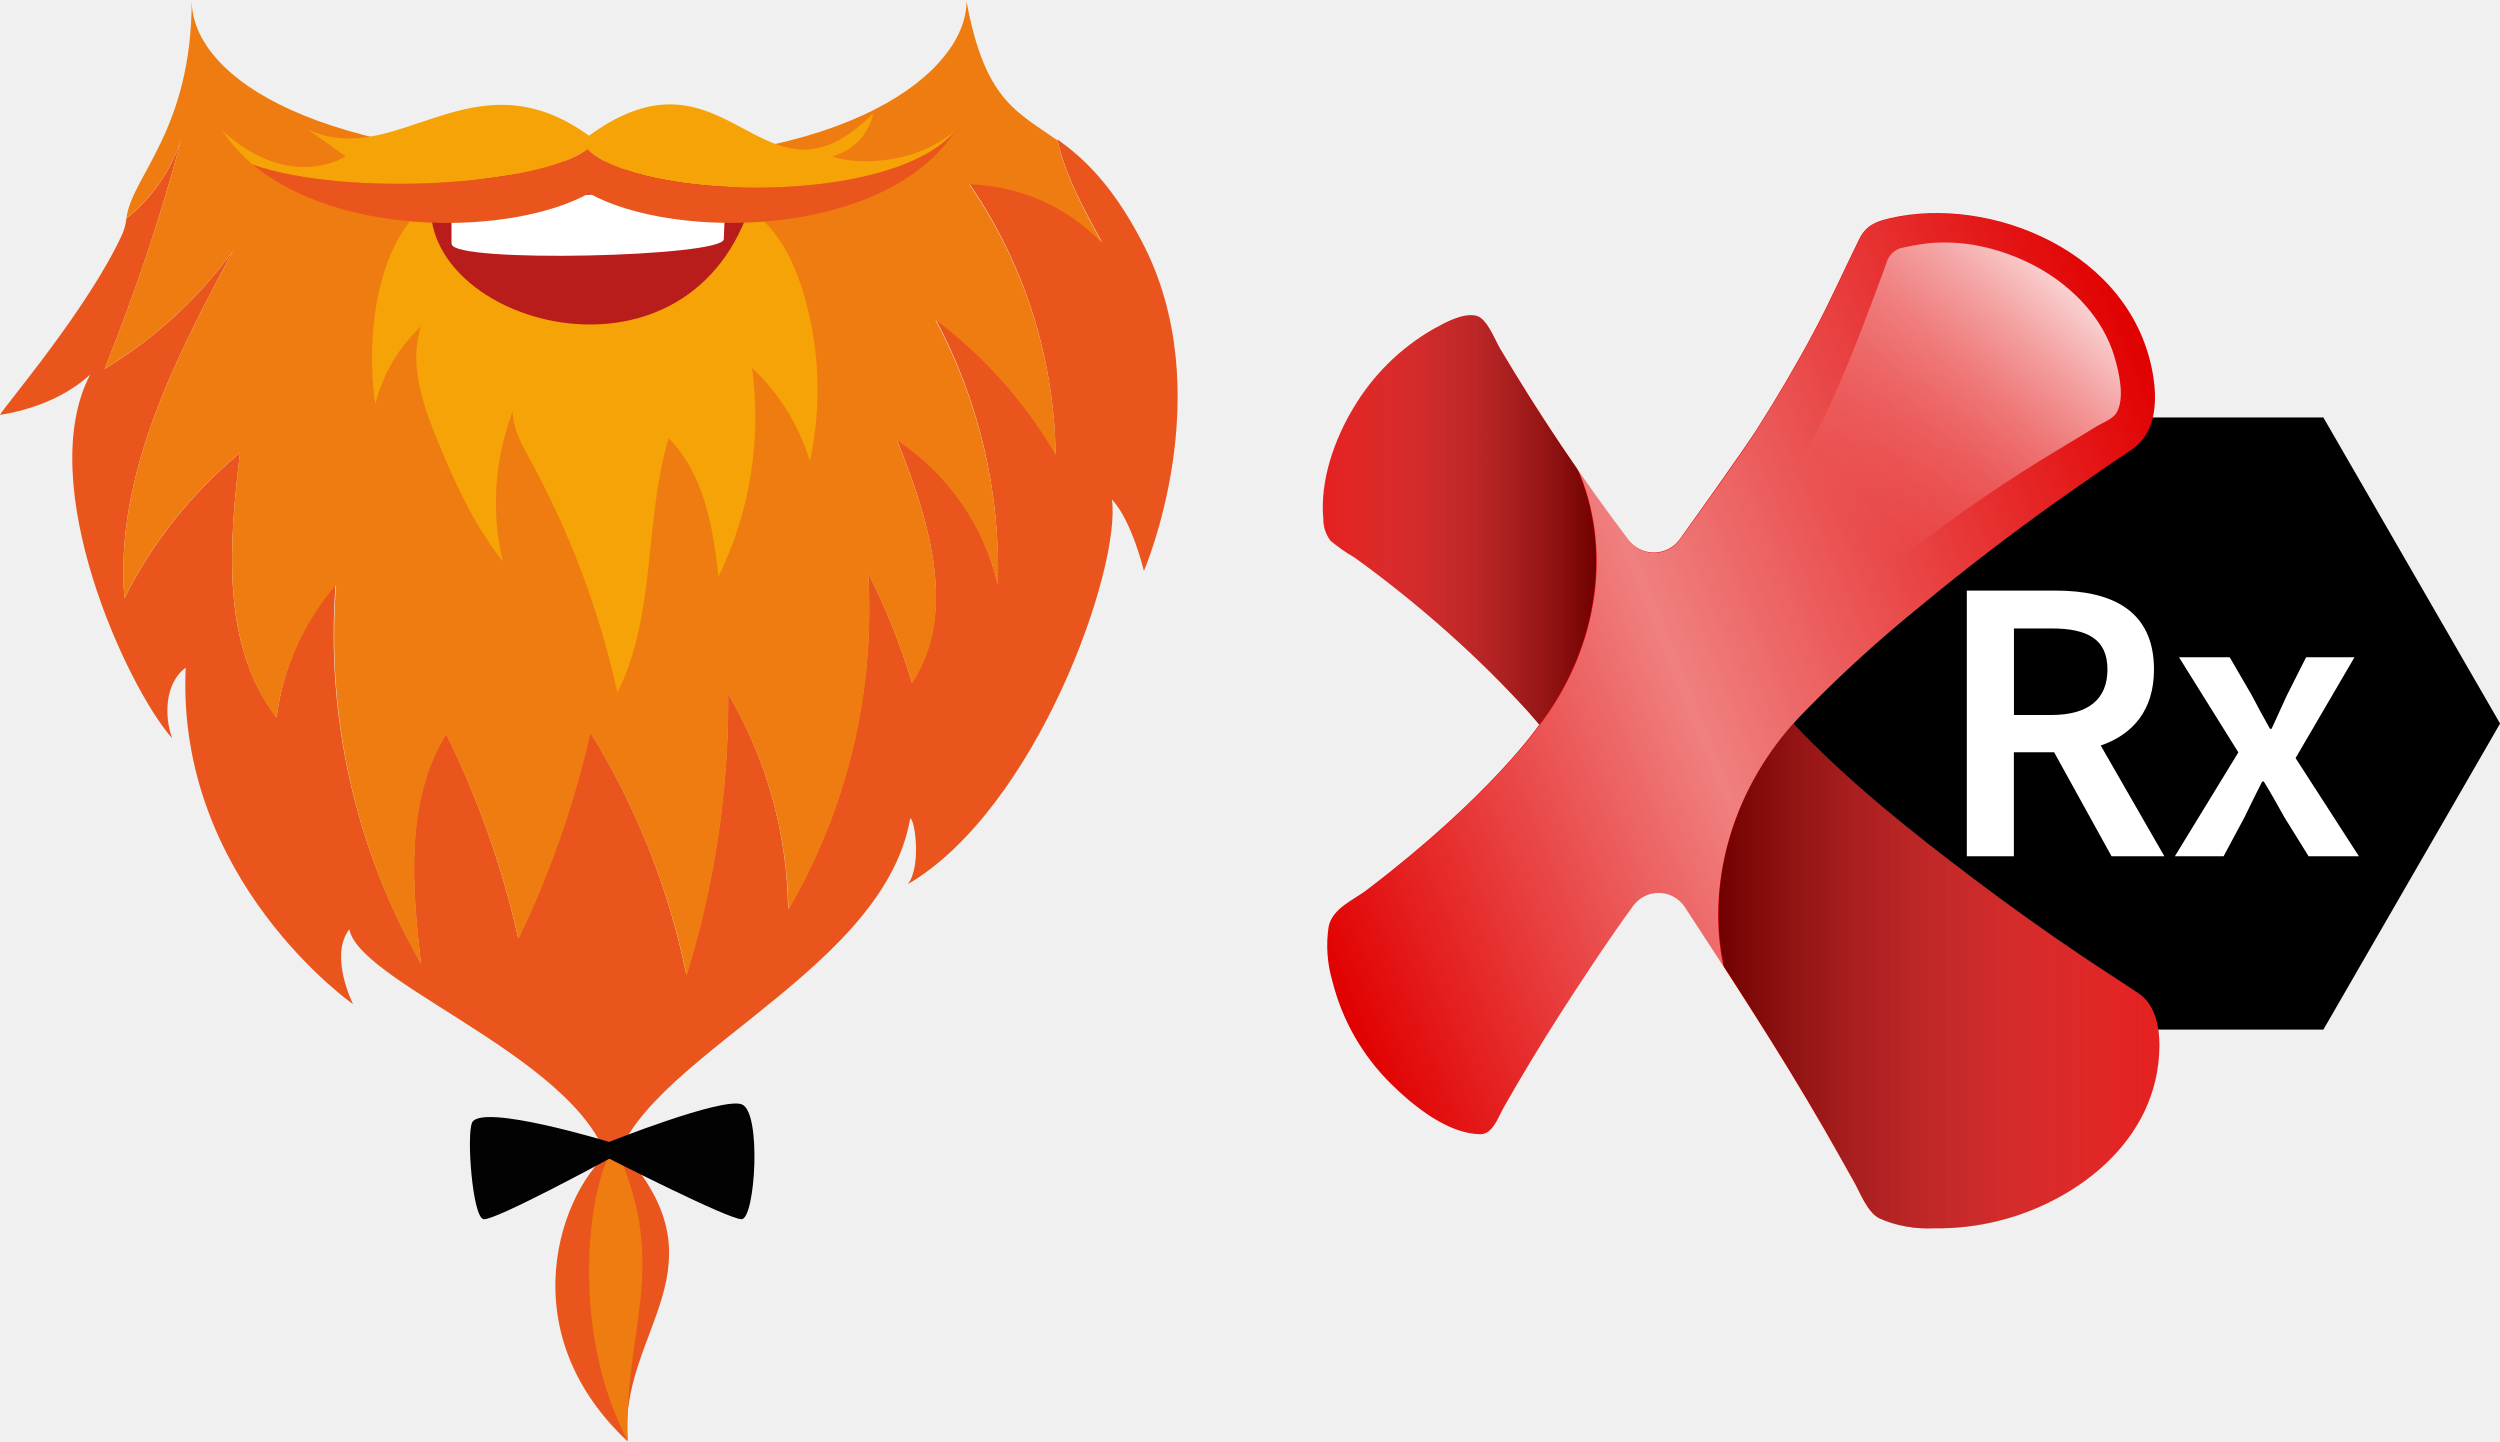
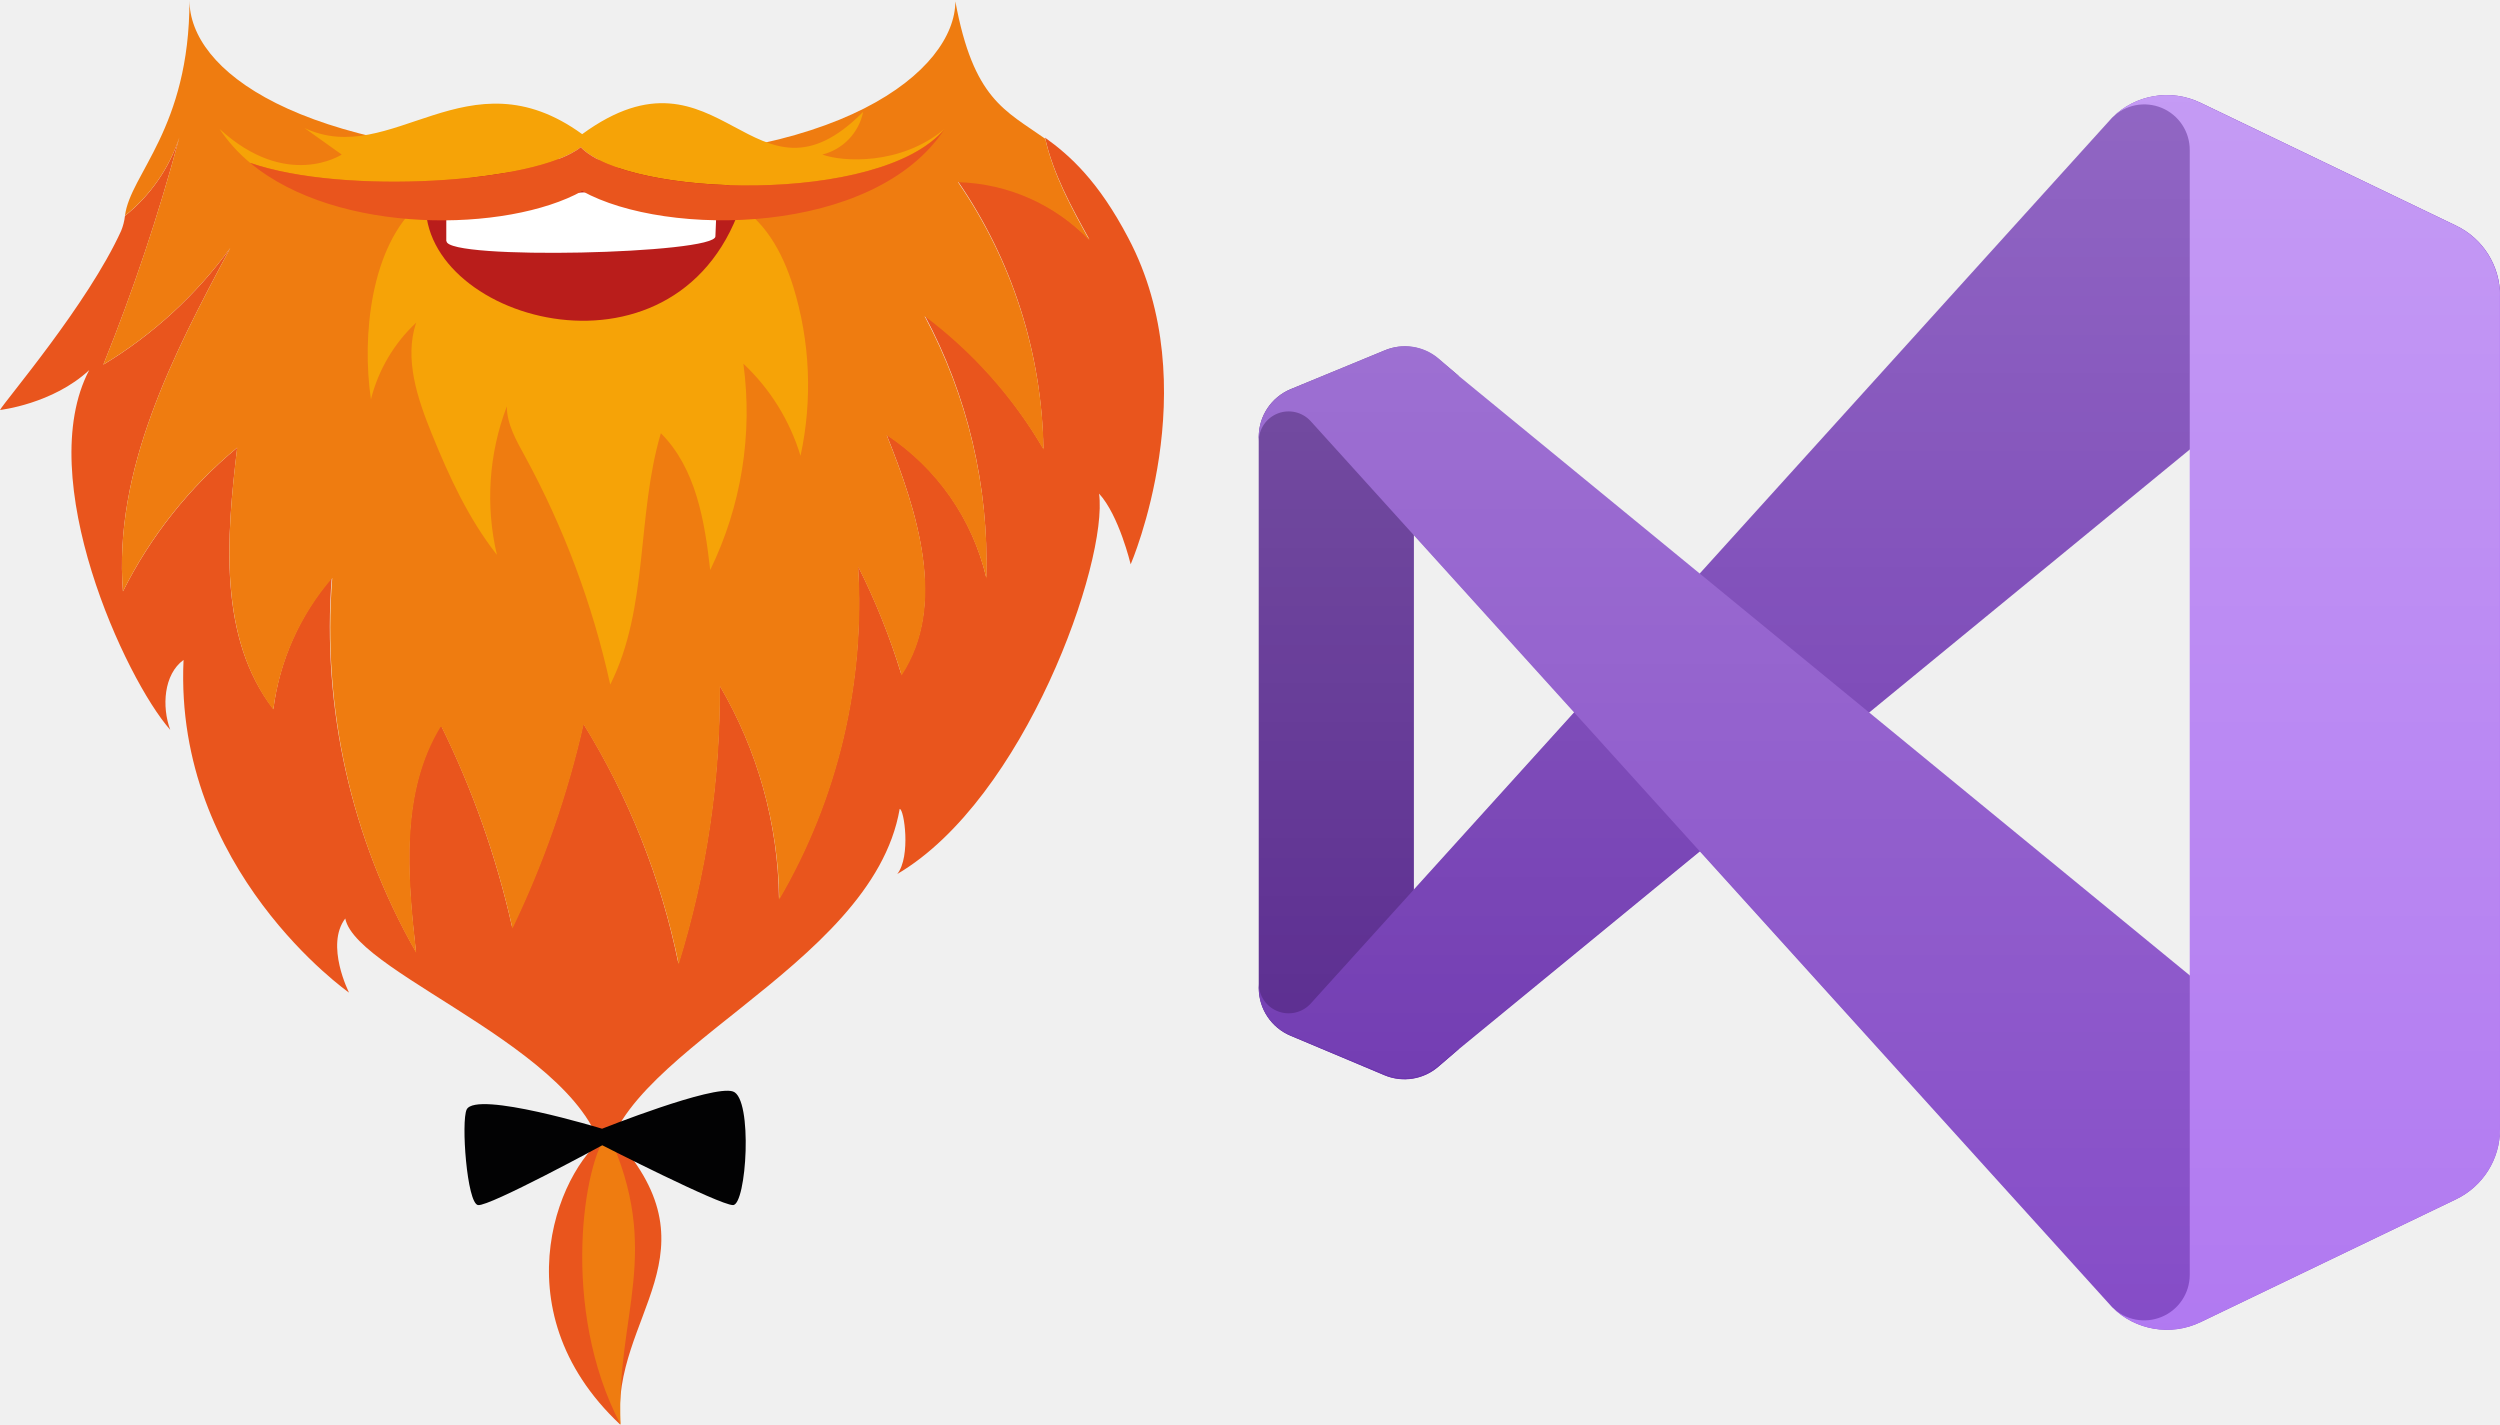
- <svg xmlns="http://www.w3.org/2000/svg" xmlns:xlink="http://www.w3.org/1999/xlink" id="Layer_1" data-name="Layer 1" viewBox="0 0 341.68 196.99">
+ <svg xmlns="http://www.w3.org/2000/svg" id="Layer_1" data-name="Layer 1" viewBox="0 0 345.68 196.99">
  <defs>
-     <style>.cls-1{fill:#e9551d;}.cls-2{fill:#ef7c10;}.cls-3{fill:#f6a307;}.cls-4{fill:#b91d1b;}.cls-5{fill:#fff;}.cls-6{fill:#020203;}.cls-7{fill-rule:evenodd;}.cls-8{fill:#e10000;}.cls-9{fill:url(#linear-gradient);}.cls-10,.cls-11{opacity:0.5;isolation:isolate;}.cls-10{fill:url(#linear-gradient-2);}.cls-11{fill:url(#linear-gradient-3);}.cls-12{fill:url(#linear-gradient-4);}.cls-13{fill:url(#linear-gradient-5);}.cls-14{fill:url(#linear-gradient-6);}.cls-15{opacity:0.9;}.cls-16{fill:url(#linear-gradient-7);}</style>
-     <linearGradient id="linear-gradient" x1="174.12" y1="82.93" x2="300.11" y2="133.84" gradientTransform="matrix(1, 0, 0, -1, 0, 198)" gradientUnits="userSpaceOnUse">
-       <stop offset="0" stop-color="#fff" stop-opacity="0" />
-       <stop offset="0.44" stop-color="#fff" stop-opacity="0.5" />
+     <style>.cls-1{fill:#e9551d;}.cls-2{fill:#ef7c10;}.cls-3{fill:#f6a307;}.cls-4{fill:#b91d1b;}.cls-5{fill:#fff;}.cls-6{fill:#020203;}.cls-7{fill:#52218a;}.cls-8{fill:#6c33af;}.cls-9{fill:#854cc7;}.cls-10{fill:#b179f1;}.cls-11{opacity:0.25;}.cls-12{fill-rule:evenodd;fill:url(#linear-gradient);}</style>
+     <linearGradient id="linear-gradient" x1="259.87" y1="995.36" x2="259.87" y2="1166.1" gradientTransform="translate(0 -982.25)" gradientUnits="userSpaceOnUse">
+       <stop offset="0" stop-color="#fff" />
      <stop offset="1" stop-color="#fff" stop-opacity="0" />
-     </linearGradient>
-     <linearGradient id="linear-gradient-2" x1="180.73" y1="126.97" x2="218.12" y2="126.97" gradientTransform="matrix(1, 0, 0, -1, 0, 198)" gradientUnits="userSpaceOnUse">
-       <stop offset="0" stop-color="#fff" stop-opacity="0.25" />
-       <stop offset="1" />
-     </linearGradient>
-     <linearGradient id="linear-gradient-3" x1="234.89" y1="64.65" x2="295.13" y2="64.65" gradientTransform="matrix(1, 0, 0, -1, 0, 198)" gradientUnits="userSpaceOnUse">
-       <stop offset="0" />
-       <stop offset="1" stop-color="#fff" stop-opacity="0.25" />
-     </linearGradient>
-     <linearGradient id="linear-gradient-4" x1="186.31" y1="53.97" x2="186.94" y2="54.23" xlink:href="#linear-gradient" />
-     <linearGradient id="linear-gradient-5" x1="188.04" y1="51.52" x2="188.93" y2="51.88" xlink:href="#linear-gradient" />
-     <linearGradient id="linear-gradient-6" x1="233.97" y1="67.63" x2="234.76" y2="67.95" xlink:href="#linear-gradient" />
-     <linearGradient id="linear-gradient-7" x1="244.23" y1="122.78" x2="281.41" y2="159.95" gradientTransform="matrix(1, 0, 0, -1, 0, 198)" gradientUnits="userSpaceOnUse">
-       <stop offset="0.17" stop-color="#fff" stop-opacity="0" />
-       <stop offset="0.25" stop-color="#fff" stop-opacity="0.03" />
-       <stop offset="0.36" stop-color="#fff" stop-opacity="0.11" />
-       <stop offset="0.5" stop-color="#fff" stop-opacity="0.24" />
-       <stop offset="0.66" stop-color="#fff" stop-opacity="0.42" />
-       <stop offset="0.83" stop-color="#fff" stop-opacity="0.65" />
-       <stop offset="1" stop-color="#fff" stop-opacity="0.9" />
    </linearGradient>
  </defs>
  <path class="cls-1" d="M132.43,25a67.06,67.06,0,0,1,11.84,37,62.35,62.35,0,0,0-16.46-18.52,72.4,72.4,0,0,1,8.56,36.33A32.55,32.55,0,0,0,122.56,60c4.3,10.75,8.43,23.54,2.07,33.22a93.32,93.32,0,0,0-6-15,81.24,81.24,0,0,1-10.92,46,59.57,59.57,0,0,0-8.2-29.47,126.42,126.42,0,0,1-5.71,38.43A101.78,101.78,0,0,0,80.66,100a132.76,132.76,0,0,1-9.84,28.19,125.3,125.3,0,0,0-9.87-28c-5.64,9.15-4.66,20.73-3.44,31.38A90.38,90.38,0,0,1,45.87,79.8,34.75,34.75,0,0,0,37.8,98c-7.64-9.9-6.49-23.7-5-36.13A61.79,61.79,0,0,0,17,81.74C15.67,65,23.87,49.11,31.84,34.26A60.07,60.07,0,0,1,14.29,50.39,269.29,269.29,0,0,0,24.79,19a23.14,23.14,0,0,1-7.51,10.82,7.78,7.78,0,0,1-.53,2.07C12.16,42,.62,55.48,0,56.66c0,0,7.28-.82,12.33-5.51-7.81,14.92,5,42.72,11.21,49.74-1.18-3.18-.92-7.67,1.84-9.67-1.35,29.05,22.88,46,22.88,46s-3.32-6.56-.52-10.25c1.57,8,35.9,19.14,35.9,35.14,0-16.23,36.92-28,40.76-50.29.62,0,1.57,6.59-.33,9,17.58-10.33,29.18-43.12,27.9-52.6,2.76,3,4.37,9.78,4.37,9.78s10.59-24.5-.33-45.12C151.88,25,147.94,21.47,144.5,19c1.11,5,3.64,9.58,6.13,14.07A26.35,26.35,0,0,0,132.43,25Z" transform="translate(0 0.03)" />
  <path class="cls-2" d="M78.56,22C40.72,21.05,26.2,9.6,26.2,0,26.2,17.8,18,24,17.28,29.8A23.17,23.17,0,0,0,24.79,19a271.19,271.19,0,0,1-10.5,31.38A60.19,60.19,0,0,0,31.84,34.26C23.87,49.11,15.67,65,17,81.74A61.3,61.3,0,0,1,32.79,61.87c-1.48,12.43-2.59,26.26,5,36.23a34.73,34.73,0,0,1,8.15-18.2,90.44,90.44,0,0,0,11.61,51.84c-1.18-10.65-2.2-22.23,3.44-31.38a124.14,124.14,0,0,1,9.87,28,132.85,132.85,0,0,0,9.84-28.2,101.58,101.58,0,0,1,13.15,33.15,126.41,126.41,0,0,0,5.7-38.43,59.84,59.84,0,0,1,8.2,29.48,81.16,81.16,0,0,0,10.92-46,95.2,95.2,0,0,1,6,15c6.36-9.7,2.23-22.49-2.06-33.21A32.71,32.71,0,0,1,136.4,80a72.4,72.4,0,0,0-8.56-36.33A62.35,62.35,0,0,1,144.3,62.16a67.08,67.08,0,0,0-11.83-37,26.16,26.16,0,0,1,18.19,8.07c-2.49-4.49-5-9.08-6.13-14.07-5.54-3.93-9.93-5.44-12.43-19C132.07,9.6,116.43,22.88,78.56,22Z" transform="translate(0 0.03)" />
  <path class="cls-3" d="M57.94,28.19c-6.69,5.81-7.93,18.3-6.65,27a21.77,21.77,0,0,1,6.25-10.6c-1.67,5,.17,10.46,2.17,15.38,2.39,5.9,5.08,11.74,9,16.72a35.11,35.11,0,0,1,1.37-20.53c0,2.46,1.32,4.73,2.5,6.89a119.73,119.73,0,0,1,11.8,31.58C89.72,84,88,71.25,91.38,59.87,96.23,64.72,97.44,72,98.2,78.79a49.89,49.89,0,0,0,4.59-28.53A29,29,0,0,1,110.69,63a46.23,46.23,0,0,0-1-23.38c-1.48-4.75-4.07-9.6-8.63-11.74a18.64,18.64,0,0,0-5.54-1.44c-3.28-.46-6.59-.72-9.9-1a64.07,64.07,0,0,0-12.23-.1,21.66,21.66,0,0,0-11.25,4.36" transform="translate(0 0.03)" />
  <path class="cls-4" d="M58.94,27.08C57.05,44,93.28,54.82,102.4,28.52,105.22,20.39,59.38,22.75,58.94,27.08Z" transform="translate(0 0.03)" />
  <path class="cls-5" d="M61.74,33.31c0,2.66,37.25,1.77,37.18-.66,0-.52.26-6.13.3-6.75-10.46.56-28.36.29-37.51,3.08v4.33Z" transform="translate(0 0.03)" />
  <path class="cls-3" d="M80.3,20.33c6.59,6.85,41.41,8.06,50.3-2.53-6.07,5.08-14.14,4.56-16.89,3.54a7.66,7.66,0,0,0,5.64-5.9C104.17,30.75,99.71,4.49,80.5,18.52,64.63,7,54.2,23.34,42.1,17.67l5.15,3.67s-7.58,5-16.89-3.54a21.69,21.69,0,0,0,4.23,4.69C47.57,27,74.13,25.24,80.3,20.33Z" transform="translate(0 0.03)" />
  <path class="cls-1" d="M80.5,26.39c11.67,6.49,40.42,6.2,50.1-8.56h0c-8.89,10.56-43.71,9.35-50.3,2.5C74.13,25.24,47.57,27,34.59,22.49,46.69,32.56,70.2,32.13,80.5,26.39Z" transform="translate(0 0.03)" />
  <path class="cls-1" d="M84.46,156.63c-6.75,3.77-15.9,24.2,1.31,40.33-1.31-15.15,14.3-23.81-1.31-40.33" transform="translate(0 0.03)" />
  <path class="cls-2" d="M84.07,156.63c-3.31,3.77-6.72,24.2,1.74,40.33-.66-15.15,5.9-23.81-1.74-40.33" transform="translate(0 0.03)" />
  <path class="cls-6" d="M64.53,153.38c1.34-2.65,18.72,2.66,18.72,2.66s15.31-6.1,18.1-5.15,1.87,15.71,0,15.71-18.07-8.27-18.07-8.27-15.64,8.5-17.18,8.27S63.74,155,64.53,153.38Z" transform="translate(0 0.03)" />
-   <g id="Ebene_2" data-name="Ebene 2">
-     <g id="Layer_1-2" data-name="Layer 1">
-       <polygon class="cls-7" points="317.54 57.06 269.24 57.06 245.09 98.89 269.24 140.72 317.54 140.72 341.69 98.89 317.54 57.06" />
-       <path class="cls-8" d="M258.36,29.78c13.54-3.14,33.18,4.47,35.93,21.63.61,3.83.2,7.94-3,10.05s-6.66,4.54-10,6.89c-6.41,4.57-12.7,9.36-18.82,14.44a174,174,0,0,0-17.4,16.06c7.53,8,16.2,14.85,24.78,21.32q7.06,5.34,14.39,10.28c2.66,1.8,5.37,3.51,8.05,5.3,2.2,1.47,2.85,4.35,2.84,7.09-.06,13.3-11.84,21.52-22.06,24a34.24,34.24,0,0,1-8.72,1,16.5,16.5,0,0,1-7.52-1.37c-1.65-.87-2.55-3.4-3.48-5.05-1.34-2.4-2.7-4.79-4.06-7.17-6-10.4-12.49-20.3-19-30.28a4.3,4.3,0,0,0-7.08-.2c-2.06,2.83-4,5.66-5.91,8.55-2.78,4.16-5.49,8.38-8.09,12.69-1.24,2.06-2.46,4.13-3.64,6.22-.83,1.45-1.55,3.79-3.29,3.76-4.39-.09-9-3.76-12.17-6.89a29.88,29.88,0,0,1-8-14,17.18,17.18,0,0,1-.52-7.51c.55-2.5,3.4-3.61,5.15-4.94,17.11-13,23.64-22.65,23.64-22.65s-1.26-1.47-1.57-1.81c-1.68-1.84-3.39-3.62-5.14-5.36A159.58,159.58,0,0,0,191.6,81.09q-3.15-2.53-6.42-4.89a24.6,24.6,0,0,1-3.32-2.31,4.84,4.84,0,0,1-1-3c-.49-5.2,1.52-10.84,4.06-15.07a30.18,30.18,0,0,1,11-10.88c1.57-.86,4-2.25,5.86-1.81,1.43.35,2.47,3.16,3.23,4.47a289,289,0,0,0,17.55,26.16,4.37,4.37,0,0,0,7-.07c3.5-4.89,8.67-12.15,10.51-15,2.79-4.38,5.44-8.88,7.9-13.5,2.22-4.16,4.12-8.49,6.22-12.72C255.15,30.64,256.63,30.18,258.36,29.78Z" transform="translate(0 0.03)" />
-       <path class="cls-9" d="M245.09,98.86c.48-.54,1-1.06,1.48-1.57A185.19,185.19,0,0,1,262.49,82.8c6.11-5.08,12.4-9.87,18.82-14.44q5-3.52,10-6.89c3.18-2.12,3.58-6.22,3-10-2.77-17.17-22.41-24.78-35.95-21.64-1.73.4-3.22.86-4.11,2.66-2.11,4.23-4,8.56-6.22,12.72-2.47,4.62-5.12,9.12-7.91,13.5-1.83,2.88-7,10.15-10.51,15a4.36,4.36,0,0,1-6.09,1,4.85,4.85,0,0,1-.91-.9c-1.89-2.53-4.36-5.92-7-9.79,4.69,10.58,3.11,24.19-5.16,35,0,0-6.53,9.65-23.64,22.65-1.82,1.39-4.67,2.5-5.21,5a17.24,17.24,0,0,0,.52,7.49,29.88,29.88,0,0,0,8,14c3.15,3.14,7.78,6.81,12.17,6.89,1.74,0,2.46-2.31,3.29-3.76,1.19-2.09,2.4-4.17,3.64-6.22q3.9-6.47,8.09-12.69c1.93-2.88,3.84-5.72,5.91-8.55a4.3,4.3,0,0,1,6-.93,4.11,4.11,0,0,1,1.07,1.13l5.27,8.13C233.24,121.22,236.39,108.64,245.09,98.86Z" transform="translate(0 0.03)" />
-       <path class="cls-10" d="M210.37,99s-1.26-1.48-1.57-1.81c-1.67-1.84-3.39-3.62-5.14-5.36q-5.76-5.67-12.06-10.75-3.15-2.55-6.42-4.9a24.6,24.6,0,0,1-3.32-2.31,4.81,4.81,0,0,1-1.05-3c-.49-5.2,1.53-10.84,4.06-15.07A30.18,30.18,0,0,1,195.94,45c1.56-.86,4-2.25,5.85-1.82,1.43.35,2.47,3.17,3.23,4.48,3.33,5.72,7.09,11.48,10.51,16.36h0C220.21,74.58,218.62,88.18,210.37,99Z" transform="translate(0 0.03)" />
-       <path class="cls-11" d="M295.13,142.86c-.06,13.3-11.84,21.51-22,24a33.82,33.82,0,0,1-8.73,1c-2.44,0-5.27-.18-7.51-1.37-1.65-.87-2.56-3.4-3.49-5.05-1.33-2.4-2.69-4.8-4.05-7.18-4.36-7.57-9-14.89-13.7-22.17-2.36-10.93.8-23.5,9.49-33.27,7.53,8,16.18,14.85,24.76,21.33q7.08,5.34,14.4,10.27c2.66,1.81,5.37,3.52,8,5.3C294.49,137.23,295.15,140.09,295.13,142.86Z" transform="translate(0 0.03)" />
-       <path class="cls-12" d="M185.74,142.66c.54.86,1.13,1.69,1.74,2.49Q186.57,144,185.74,142.66Z" transform="translate(0 0.03)" />
-       <path class="cls-13" d="M187.5,145.15a25.29,25.29,0,0,0,2,2.28A20.28,20.28,0,0,1,187.5,145.15Z" transform="translate(0 0.03)" />
-       <path class="cls-14" d="M235.6,132.09h0l-2.44-3.78Z" transform="translate(0 0.03)" />
-       <g class="cls-15">
-         <path class="cls-16" d="M245.32,76.23a9.12,9.12,0,0,0,7.58,3.4c3.53-.19,5.91-2.59,8.55-4.66A202.69,202.69,0,0,1,281.34,61.4l5.23-3.17c.73-.44,2.15-1,2.63-1.74,1.29-2,.41-5.66-.24-7.85-1.54-5.12-5.52-9.28-10.09-11.91a28.12,28.12,0,0,0-9.08-3.28,24,24,0,0,0-6.28-.23,37.88,37.88,0,0,0-3.83.68,3,3,0,0,0-1.86,2c-.34,1-.77,2.17-1,2.75l-1,2.66c-.71,1.87-1.4,3.75-2.15,5.6a142.28,142.28,0,0,1-8.74,18.42C242.9,68.8,242.68,72.92,245.32,76.23Z" transform="translate(0 0.03)" />
-       </g>
-       <path class="cls-5" d="M288.59,117l-7.85-14.22h-5.5V117h-6.43V80.69H281c7.56,0,13.39,2.67,13.39,10.78,0,5.56-2.89,8.89-7.28,10.39L295.81,117ZM275.25,97.69h5.11c5,0,7.67-2.11,7.67-6.22s-2.67-5.61-7.67-5.61h-5.11Z" transform="translate(0 0.03)" />
-       <path class="cls-5" d="M305.92,102.8l-8.11-13h6.93l3,5.17c.78,1.5,1.66,3.11,2.5,4.61h.22c.67-1.5,1.44-3.11,2.11-4.61l2.61-5.17h6.61l-8.05,13.78L322.4,117h-6.88l-3.34-5.39c-.89-1.61-1.83-3.28-2.78-4.83h-.22c-.78,1.56-1.61,3.17-2.39,4.83L303.9,117h-6.66Z" transform="translate(0 0.03)" />
-     </g>
+   <path class="cls-7" d="M198.85,147.47a7.15,7.15,0,0,1-7.4,1.16l-13-5.45a7.17,7.17,0,0,1-4.4-6.56V60.35a7.15,7.15,0,0,1,4.4-6.56l13-5.37a7.15,7.15,0,0,1,7.4,1.16L201.76,52a4,4,0,0,0-6.26,3.22v86.53a4,4,0,0,0,6.26,3.22Z" transform="translate(0 0.03)" />
+   <path class="cls-8" d="M178.45,143.18a7.17,7.17,0,0,1-4.4-6.56V136a4.13,4.13,0,0,0,7.15,2.77L292.05,16.24a10.72,10.72,0,0,1,12.19-2.07l35.36,17a10.69,10.69,0,0,1,6.08,9.67v.41A6.77,6.77,0,0,0,334.62,36L201.76,145l-2.91,2.5a7.15,7.15,0,0,1-7.4,1.16Z" transform="translate(0 0.03)" />
+   <path class="cls-9" d="M178.45,53.79a7.15,7.15,0,0,0-4.4,6.56v.59a4.13,4.13,0,0,1,7.15-2.77L292.05,180.72a10.74,10.74,0,0,0,12.19,2.08l35.36-17a10.72,10.72,0,0,0,6.08-9.68v-.41a6.77,6.77,0,0,1-11.06,5.24L201.76,52l-2.91-2.51a7.16,7.16,0,0,0-7.4-1.07Z" transform="translate(0 0.03)" />
+   <path class="cls-10" d="M304.24,182.8a10.74,10.74,0,0,1-12.19-2.08,6.3,6.3,0,0,0,10.73-4.45V20.73a6.29,6.29,0,0,0-10.73-4.49,10.72,10.72,0,0,1,12.19-2.07l35.36,17a10.71,10.71,0,0,1,6.08,9.67V156.12a10.69,10.69,0,0,1-6.08,9.67Z" transform="translate(0 0.03)" />
+   <g class="cls-11">
+     <path class="cls-12" d="M297.21,183.58a10.71,10.71,0,0,0,7-.78l35.36-17a10.69,10.69,0,0,0,6.08-9.67V40.84a10.71,10.71,0,0,0-6.08-9.67l-35.36-17a10.65,10.65,0,0,0-12.19,2.07l-57,63L201.76,52l-2.91-2.51A7.17,7.17,0,0,0,192.39,48a4.53,4.53,0,0,0-.94.32l-13,5.46a7.15,7.15,0,0,0-4.4,6v77.34a7.16,7.16,0,0,0,4.4,6l13,5.36a4.53,4.53,0,0,0,.94.32,7.17,7.17,0,0,0,6.46-1.48l2.91-2.41,33.29-27.29,57,63A10.7,10.7,0,0,0,297.21,183.58Zm5.57-121.43L258.45,98.48l44.33,36.33ZM195.5,73.93l22.19,24.55L195.5,123Z" transform="translate(0 0.03)" />
  </g>
</svg>
